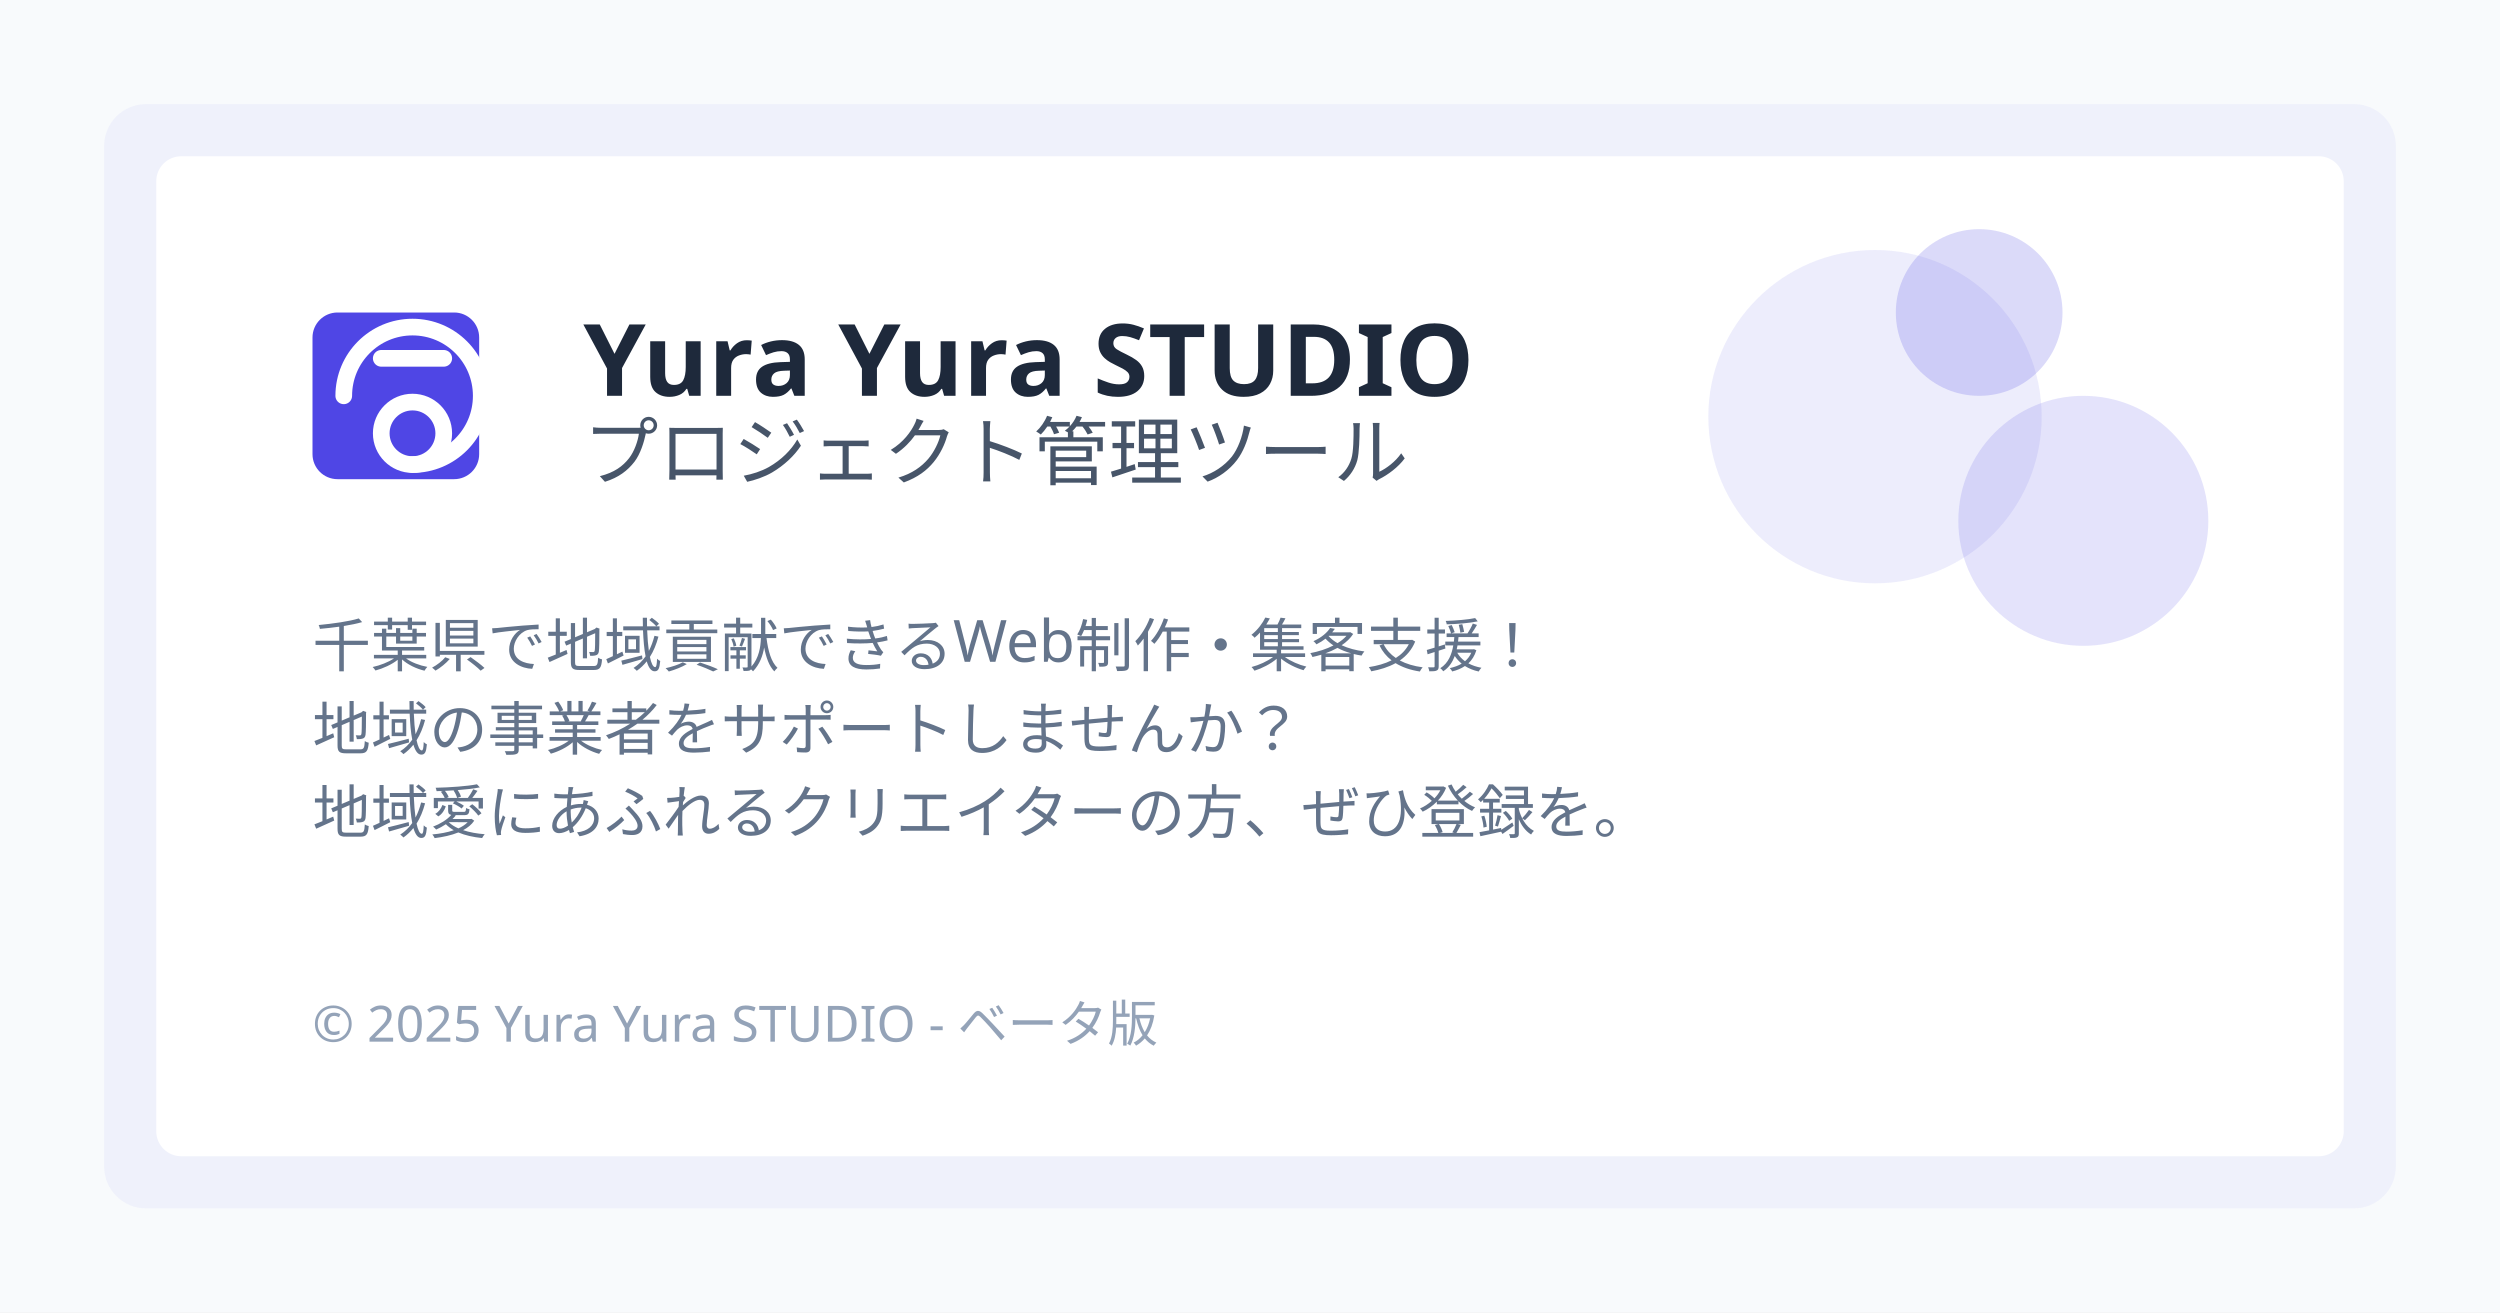
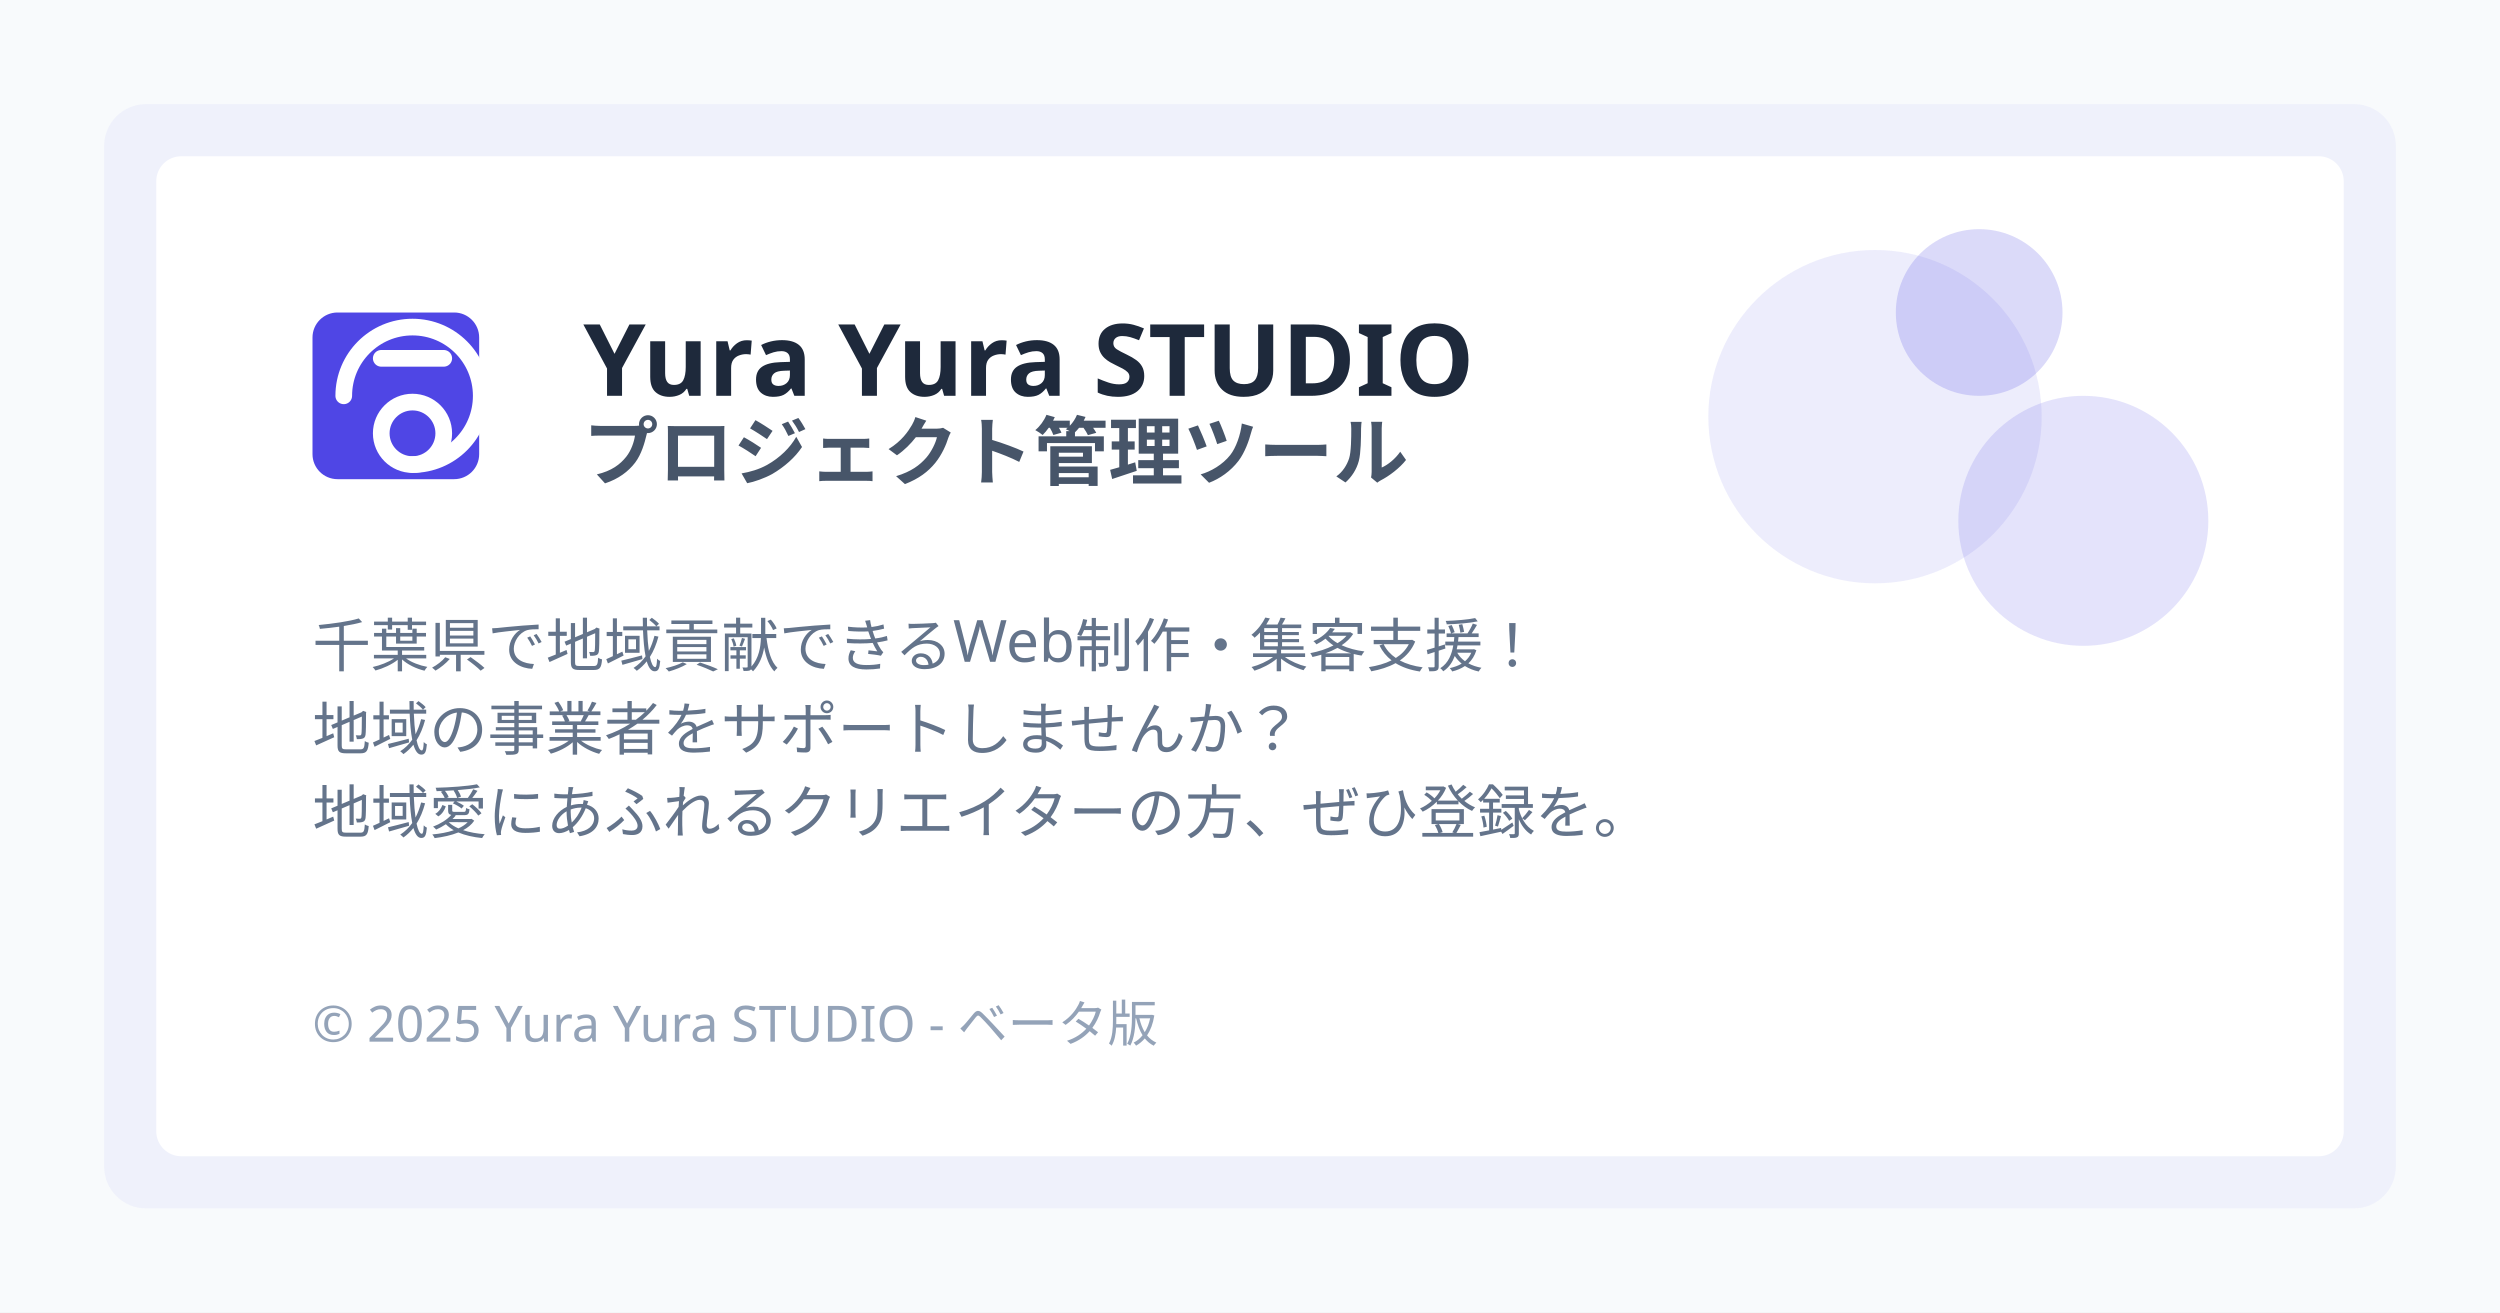
<svg xmlns="http://www.w3.org/2000/svg" width="1200" height="630" viewBox="0 0 1200 630" fill="none">
+   <defs>
+     <style>
+       @font-face {
+         font-family: 'Noto Sans JP';
+         font-style: normal;
+         font-weight: 400;
+         src: url(https://fonts.gstatic.com/s/notosansjp/v52/-F62fjtqLzI2JPCgQBnw7HFow2oe2EcP5pp0erwTqsSWs9Jezazjcb4.0.woff2) format('woff2');
+       }
+       @font-face {
+         font-family: 'Noto Sans JP';
+         font-style: normal;
+         font-weight: 700;
+         src: url(https://fonts.gstatic.com/s/notosansjp/v52/-F6pfjtqLzI2JPCgQBnw7HFQei0q1H1hj-sNFQ.woff2) format('woff2');
+       }
+       .title { font-family: 'Noto Sans JP', sans-serif; font-weight: 700; }
+       .text { font-family: 'Noto Sans JP', sans-serif; font-weight: 400; }
+     </style>
+   </defs>
  <rect width="1200" height="630" fill="#F8FAFC" />
  <rect x="50" y="50" width="1100" height="530" rx="20" fill="#4F46E5" fill-opacity="0.05" />
  <rect x="75" y="75" width="1050" height="480" rx="12" fill="white" />
  <rect x="150" y="150" width="80" height="80" rx="12" fill="#4F46E5" />
  <path d="M165 190C165 171.775 179.775 157 198 157C216.225 157 231 171.775 231 190C231 208.225 216.225 223 198 223" stroke="white" stroke-width="8" stroke-linecap="round" />
  <path d="M198 223C189.716 223 183 216.284 183 208C183 199.716 189.716 193 198 193C206.284 193 213 199.716 213 208C213 216.284 206.284 223 198 223Z" stroke="white" stroke-width="8" />
  <path d="M183 172L213 172" stroke="white" stroke-width="8" stroke-linecap="round" />
-   <text x="280" y="190" font-family="sans-serif" font-size="48" font-weight="bold" fill="#1E293B">Yura Yura STUDIO</text>
-   <text x="280" y="230" font-family="sans-serif" font-size="36" fill="#475569">プロジェクト管理ツール</text>
-   <text x="150" y="320" font-family="sans-serif" font-size="28" fill="#64748B">千葉県で地域貢献できるWeb制作・集客支援！</text>
-   <text x="150" y="360" font-family="sans-serif" font-size="28" fill="#64748B">地域の事業者をサポートしませんか？</text>
-   <text x="150" y="400" font-family="sans-serif" font-size="28" fill="#64748B">地域愛にあふれるクリエイターの方、ぜひ登録を。</text>
+   <text x="280" y="190" class="title" font-size="48" fill="#1E293B">Yura Yura STUDIO</text>
+   <text x="280" y="230" class="title" font-size="36" fill="#475569">プロジェクト管理ツール</text>
+   <text x="150" y="320" class="text" font-size="28" fill="#64748B">千葉県で地域貢献できるWeb制作・集客支援！</text>
+   <text x="150" y="360" class="text" font-size="28" fill="#64748B">地域の事業者をサポートしませんか？</text>
+   <text x="150" y="400" class="text" font-size="28" fill="#64748B">地域愛にあふれるクリエイターの方、ぜひ登録を。</text>
  <circle cx="900" cy="200" r="80" fill="#4F46E5" fill-opacity="0.1" />
  <circle cx="950" cy="150" r="40" fill="#4F46E5" fill-opacity="0.2" />
  <circle cx="1000" cy="250" r="60" fill="#4F46E5" fill-opacity="0.15" />
-   <text x="150" y="500" font-family="sans-serif" font-size="24" fill="#94A3B8">© 2025 Yura Yura STUDIO - ベータ版</text>
+   <text x="150" y="500" class="text" font-size="24" fill="#94A3B8">© 2025 Yura Yura STUDIO - ベータ版</text>
</svg>
